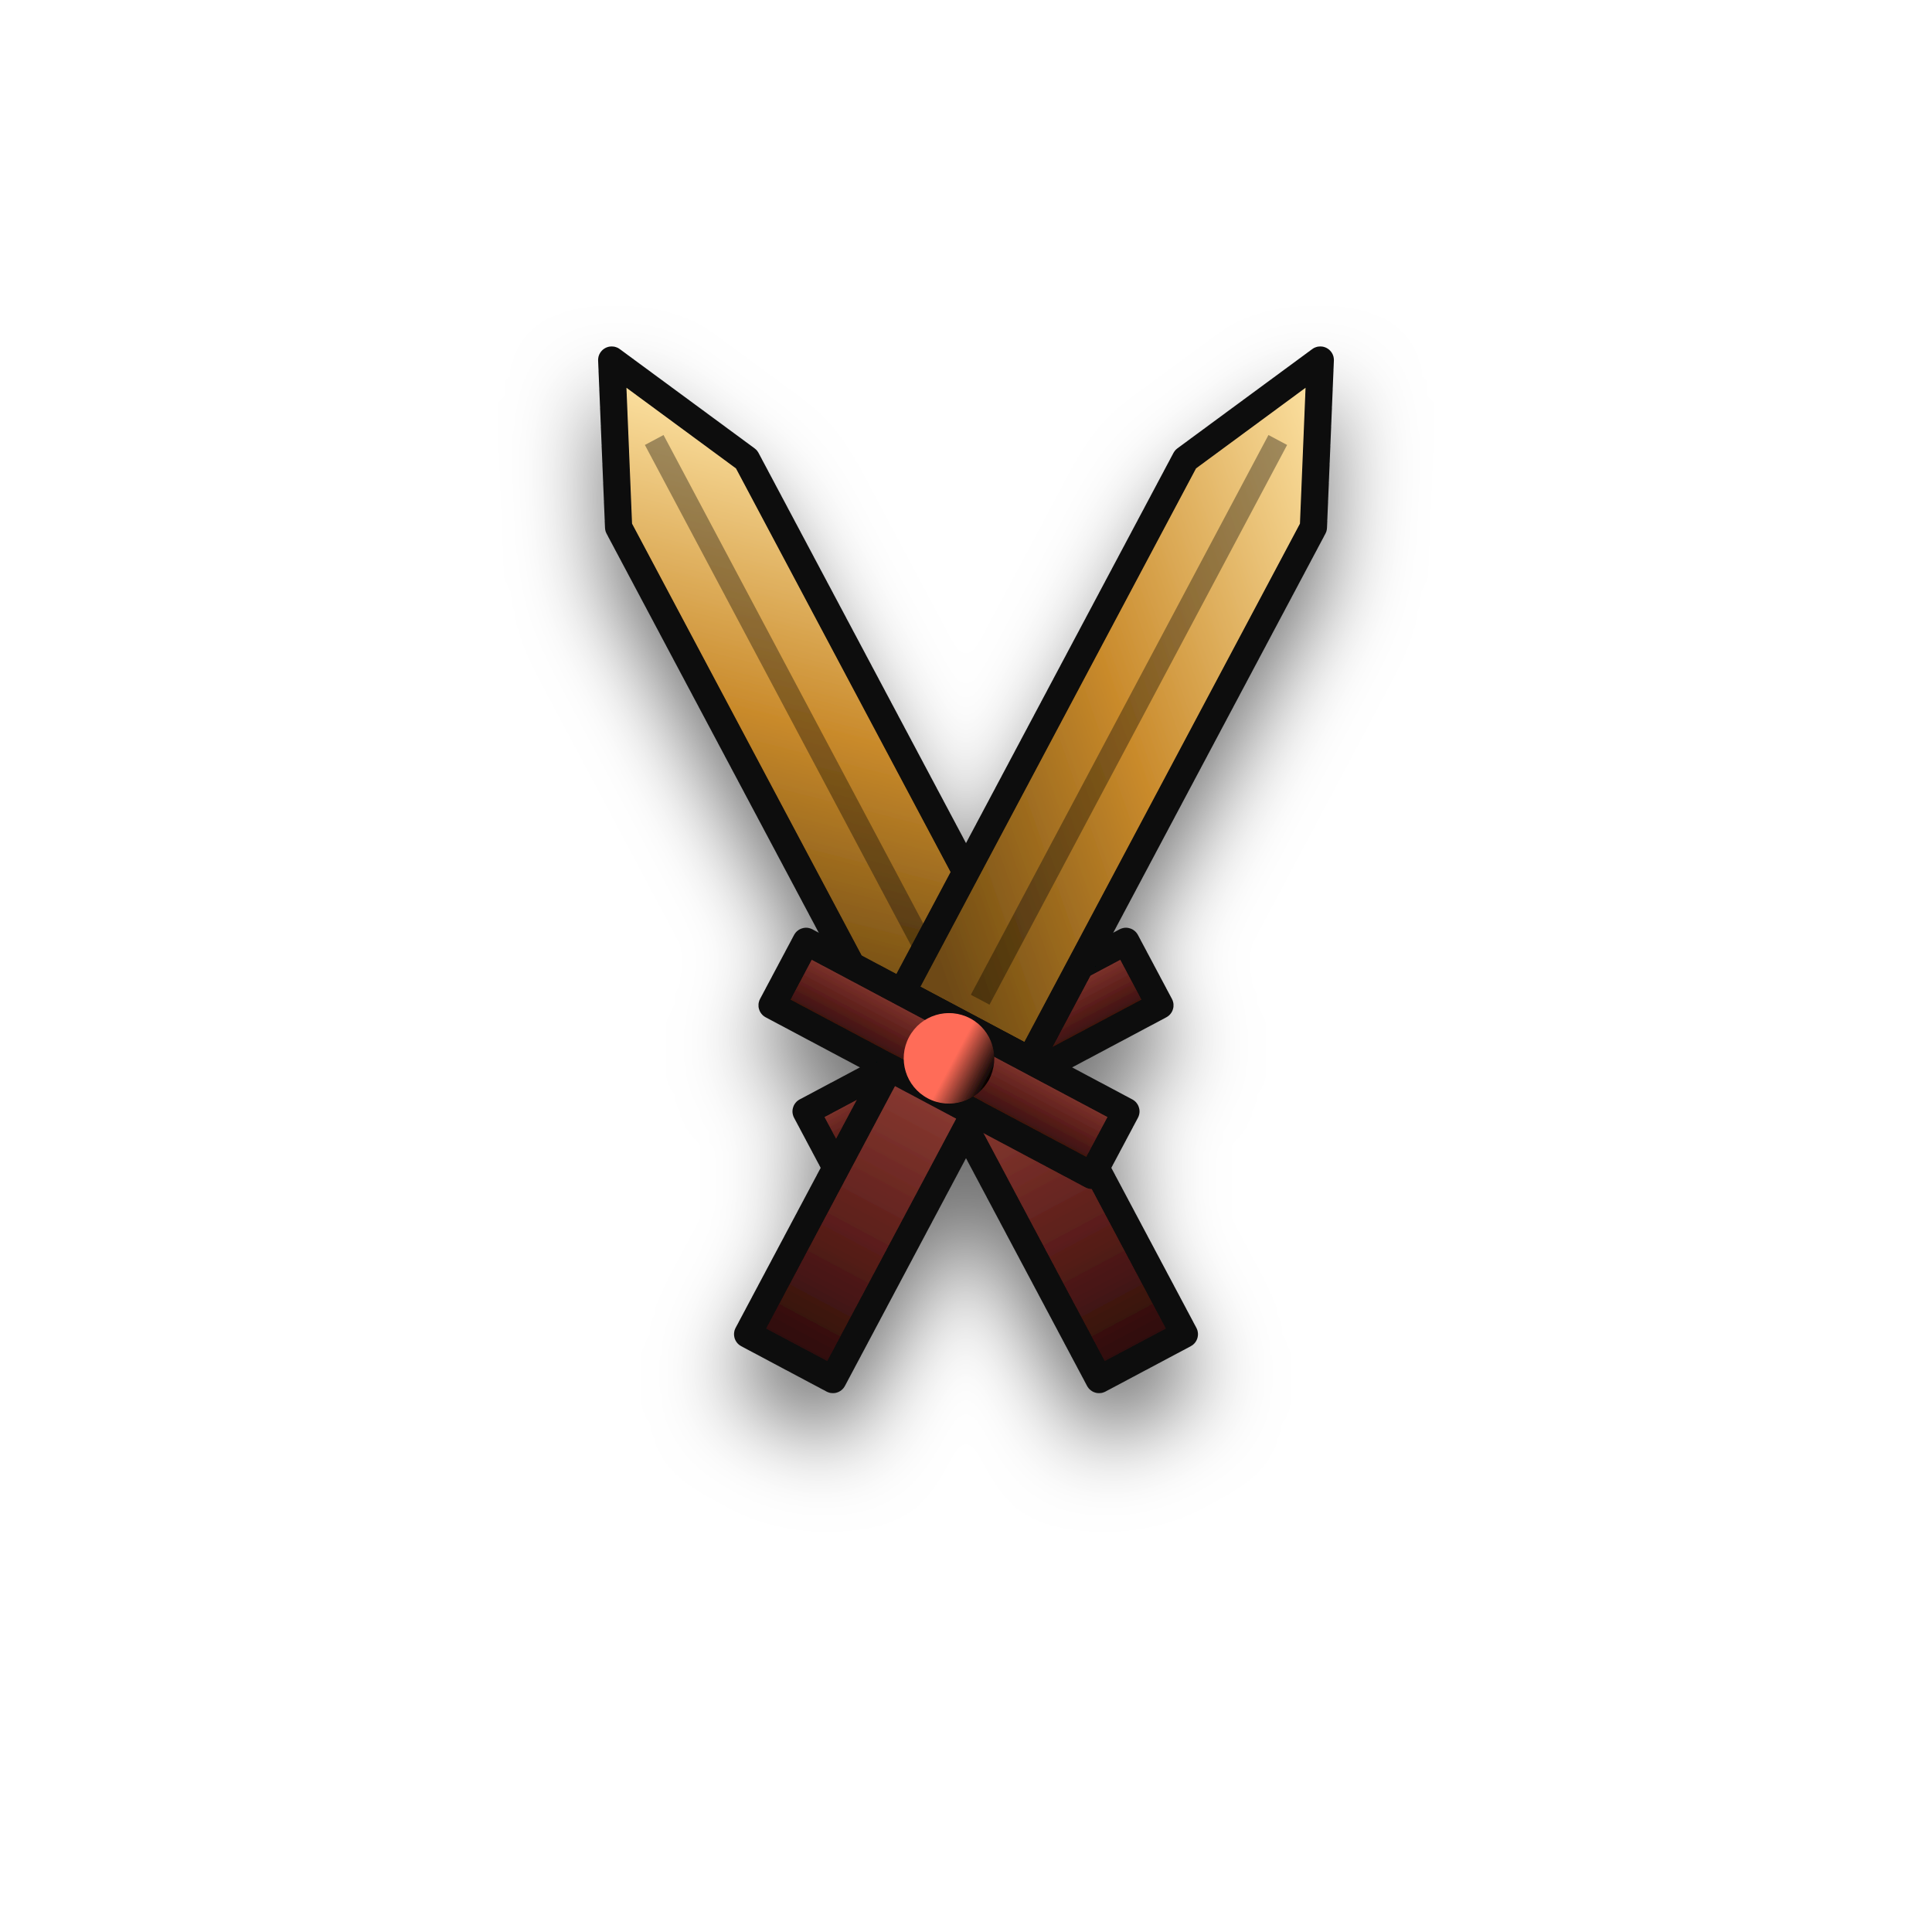
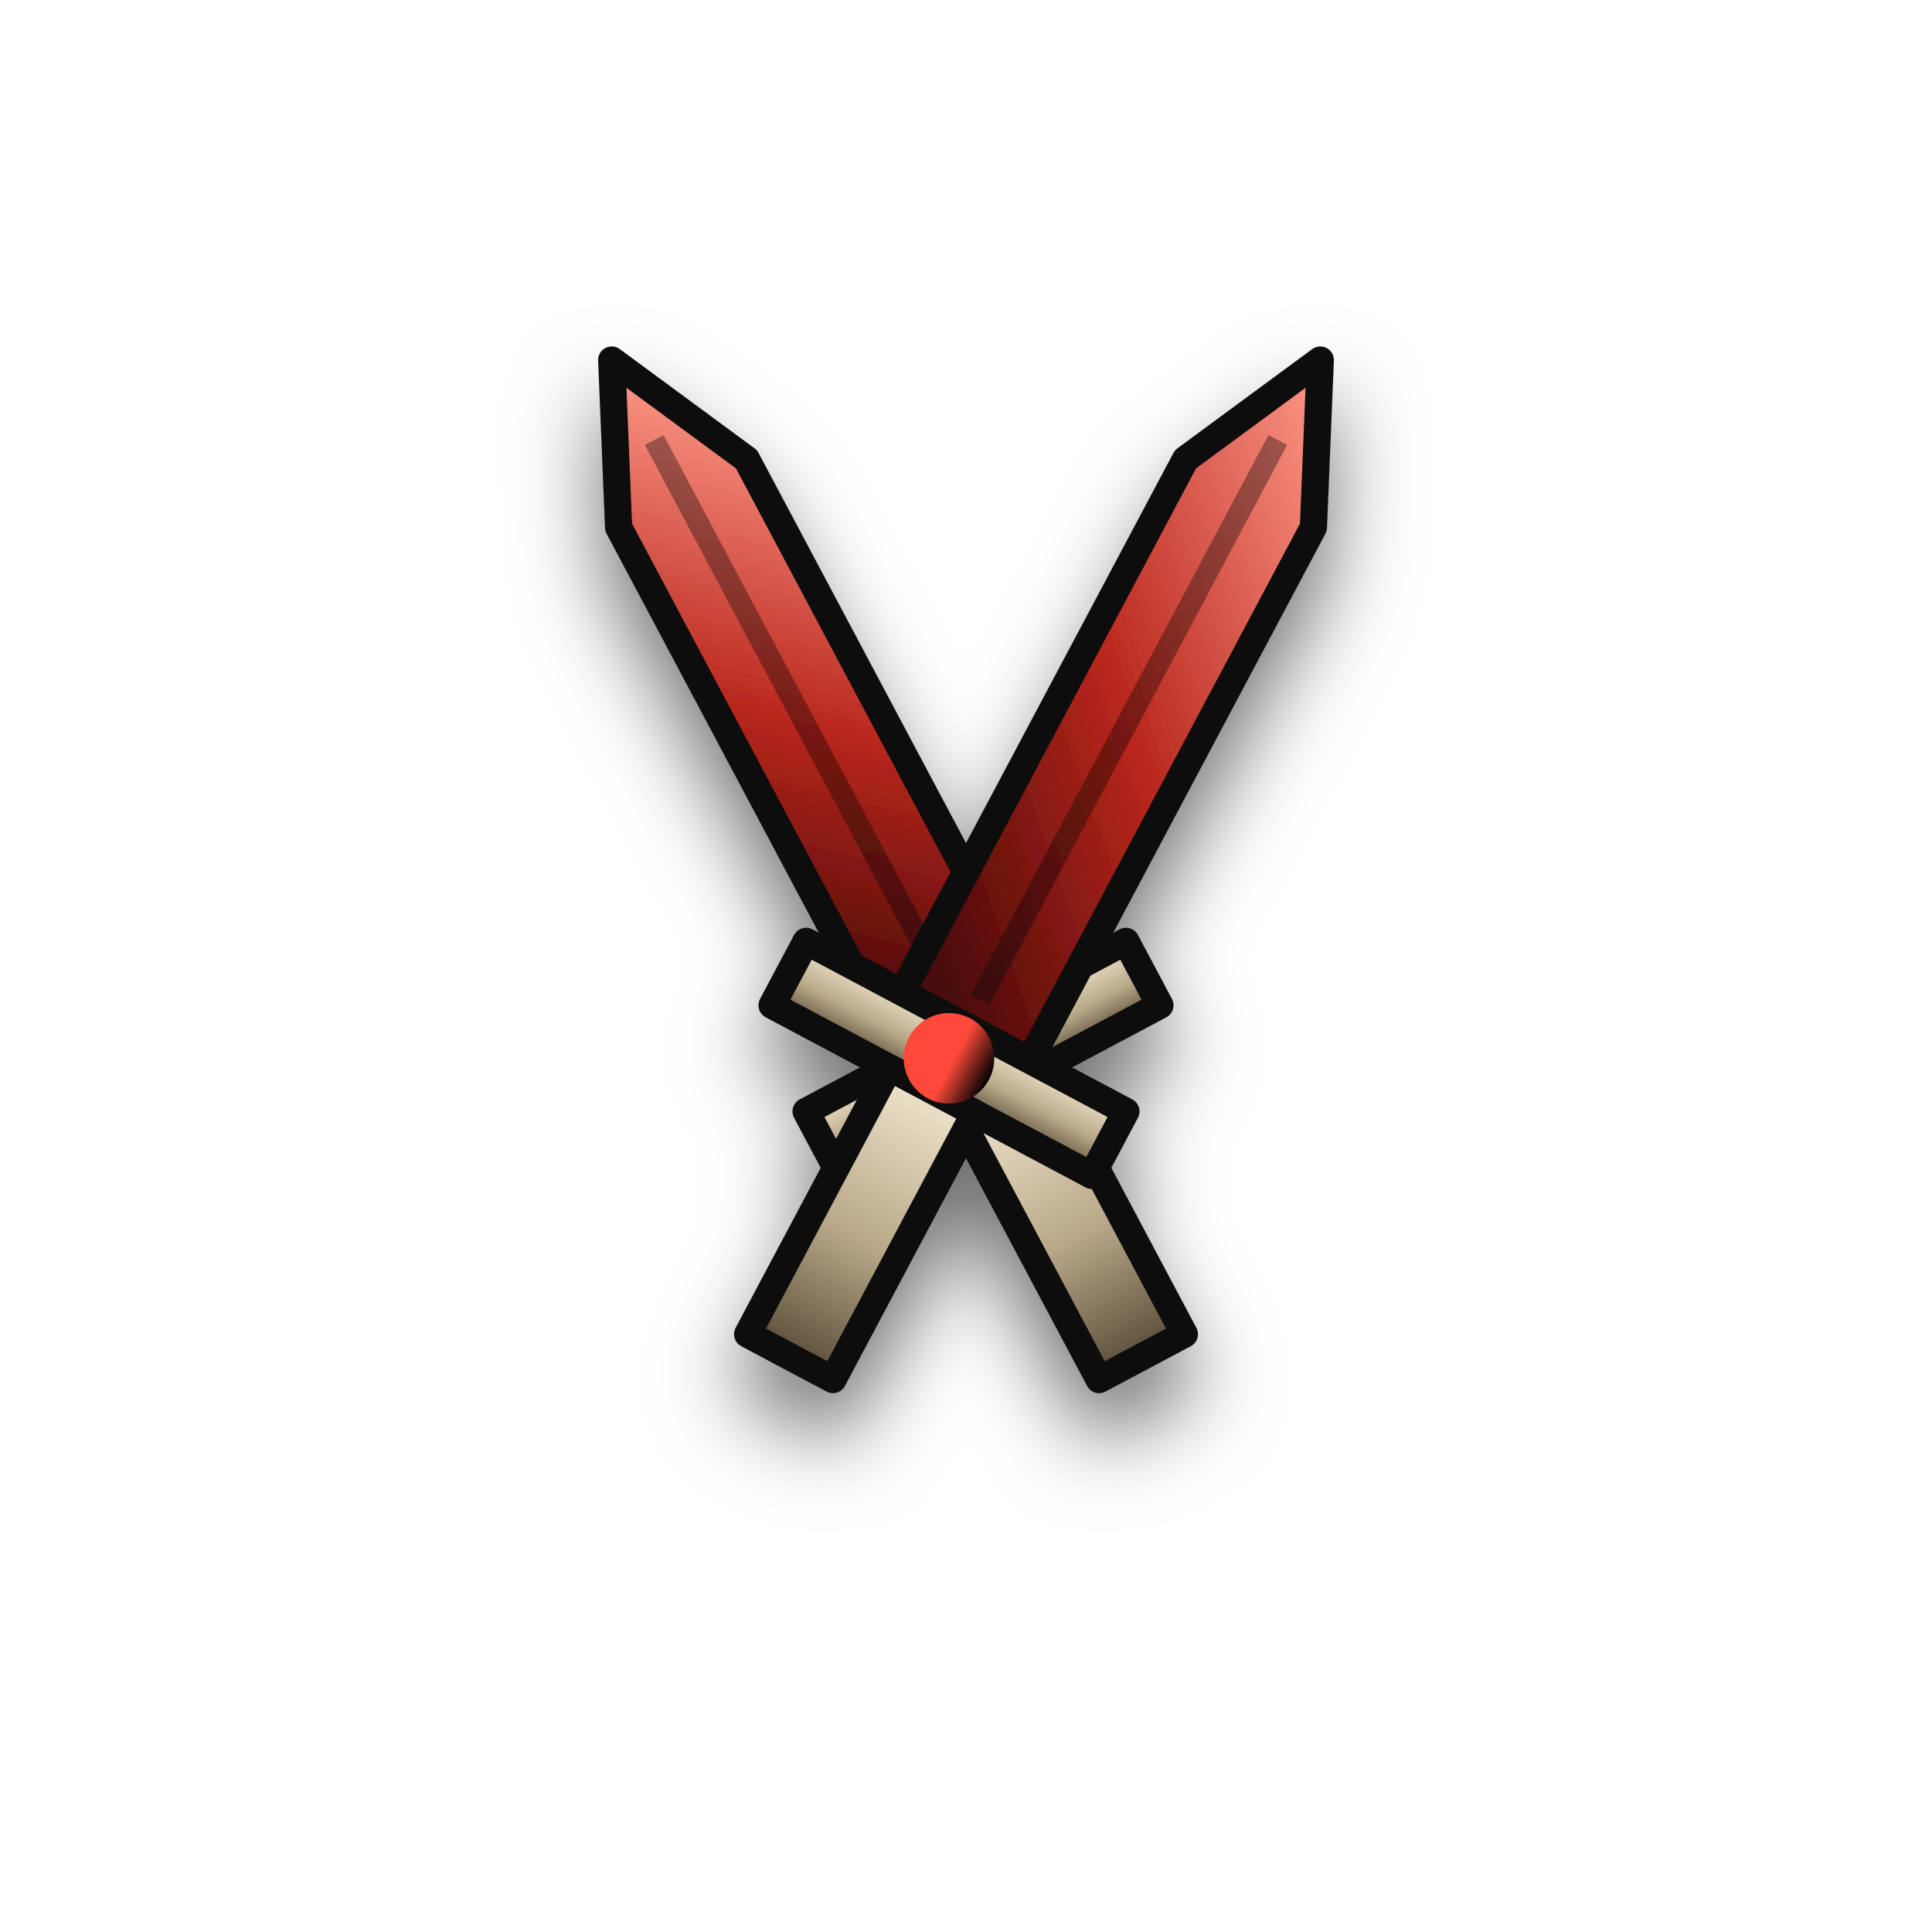
<svg xmlns="http://www.w3.org/2000/svg" viewBox="0 0 64 64" width="64" height="64">
  <defs>
    <filter id="sh" x="-20%" y="-20%" width="140%" height="150%">
      <feDropShadow dx="0" dy="1.6" stdDeviation="1.4" flood-color="#000" flood-opacity=".55" />
    </filter>
    <linearGradient id="g1" x1="58.682%" y1="0.76%" x2="41.318%" y2="99.24%">
-       <stop offset="0" stop-color="#ffe6a8" />
-       <stop offset=".55" stop-color="#c98a2b" />
-       <stop offset="1" stop-color="#6e4a12" />
+       <stop offset="0" stop-color="#ff9a8a" />
+       <stop offset=".55" stop-color="#b8261c" />
+       <stop offset="1" stop-color="#4a0a08" />
    </linearGradient>
    <linearGradient id="g2" x1="50%" y1="0%" x2="50%" y2="100%">
-       <stop offset="0" stop-color="#8a3a32" />
-       <stop offset=".55" stop-color="#5a1e1a" />
-       <stop offset="1" stop-color="#2a0c0a" />
+       <stop offset="0" stop-color="#efe4cc" />
+       <stop offset=".55" stop-color="#b8a888" />
+       <stop offset="1" stop-color="#5a4e3a" />
    </linearGradient>
    <linearGradient id="g3" x1="0%" y1="50%" x2="100%" y2="50%">
-       <stop offset="0" stop-color="#ff6c58" />
-       <stop offset=".55" stop-color="#ff6c58" />
+       <stop offset="0" stop-color="#ff4a3a" />
+       <stop offset=".55" stop-color="#ff4a3a" />
      <stop offset="1" stop-color="#000" />
    </linearGradient>
  </defs>
  <g filter="url(#sh)">
    <g transform="rotate(-28 32 34)">
      <path d="M29.6 34 L 29.6 14 L 32 9 L 34.4 14 L 34.4 34 Z" fill="url(#g1)" stroke="#07080a" stroke-width=".9" stroke-linejoin="round" stroke-linecap="round" />
      <path d="M32 12 L 32 33" stroke="rgba(0,0,0,.35)" stroke-width=".7" />
      <path d="M26 34 h12 v2.4 h-12 z" fill="url(#g2)" stroke="#07080a" stroke-width=".9" stroke-linejoin="round" stroke-linecap="round" />
      <path d="M30.4 36.4 h3.2 v10 h-3.2 z" fill="url(#g2)" stroke="#07080a" stroke-width=".9" stroke-linejoin="round" stroke-linecap="round" />
      <circle cx="32" cy="35.2" r="1.5" fill="url(#g3)" />
    </g>
    <g transform="rotate(28 32 34)">
      <path d="M29.6 34 L 29.6 14 L 32 9 L 34.4 14 L 34.4 34 Z" fill="url(#g1)" stroke="#07080a" stroke-width=".9" stroke-linejoin="round" stroke-linecap="round" />
      <path d="M32 12 L 32 33" stroke="rgba(0,0,0,.35)" stroke-width=".7" />
      <path d="M26 34 h12 v2.4 h-12 z" fill="url(#g2)" stroke="#07080a" stroke-width=".9" stroke-linejoin="round" stroke-linecap="round" />
      <path d="M30.4 36.4 h3.2 v10 h-3.2 z" fill="url(#g2)" stroke="#07080a" stroke-width=".9" stroke-linejoin="round" stroke-linecap="round" />
      <circle cx="32" cy="35.2" r="1.5" fill="url(#g3)" />
    </g>
  </g>
</svg>
